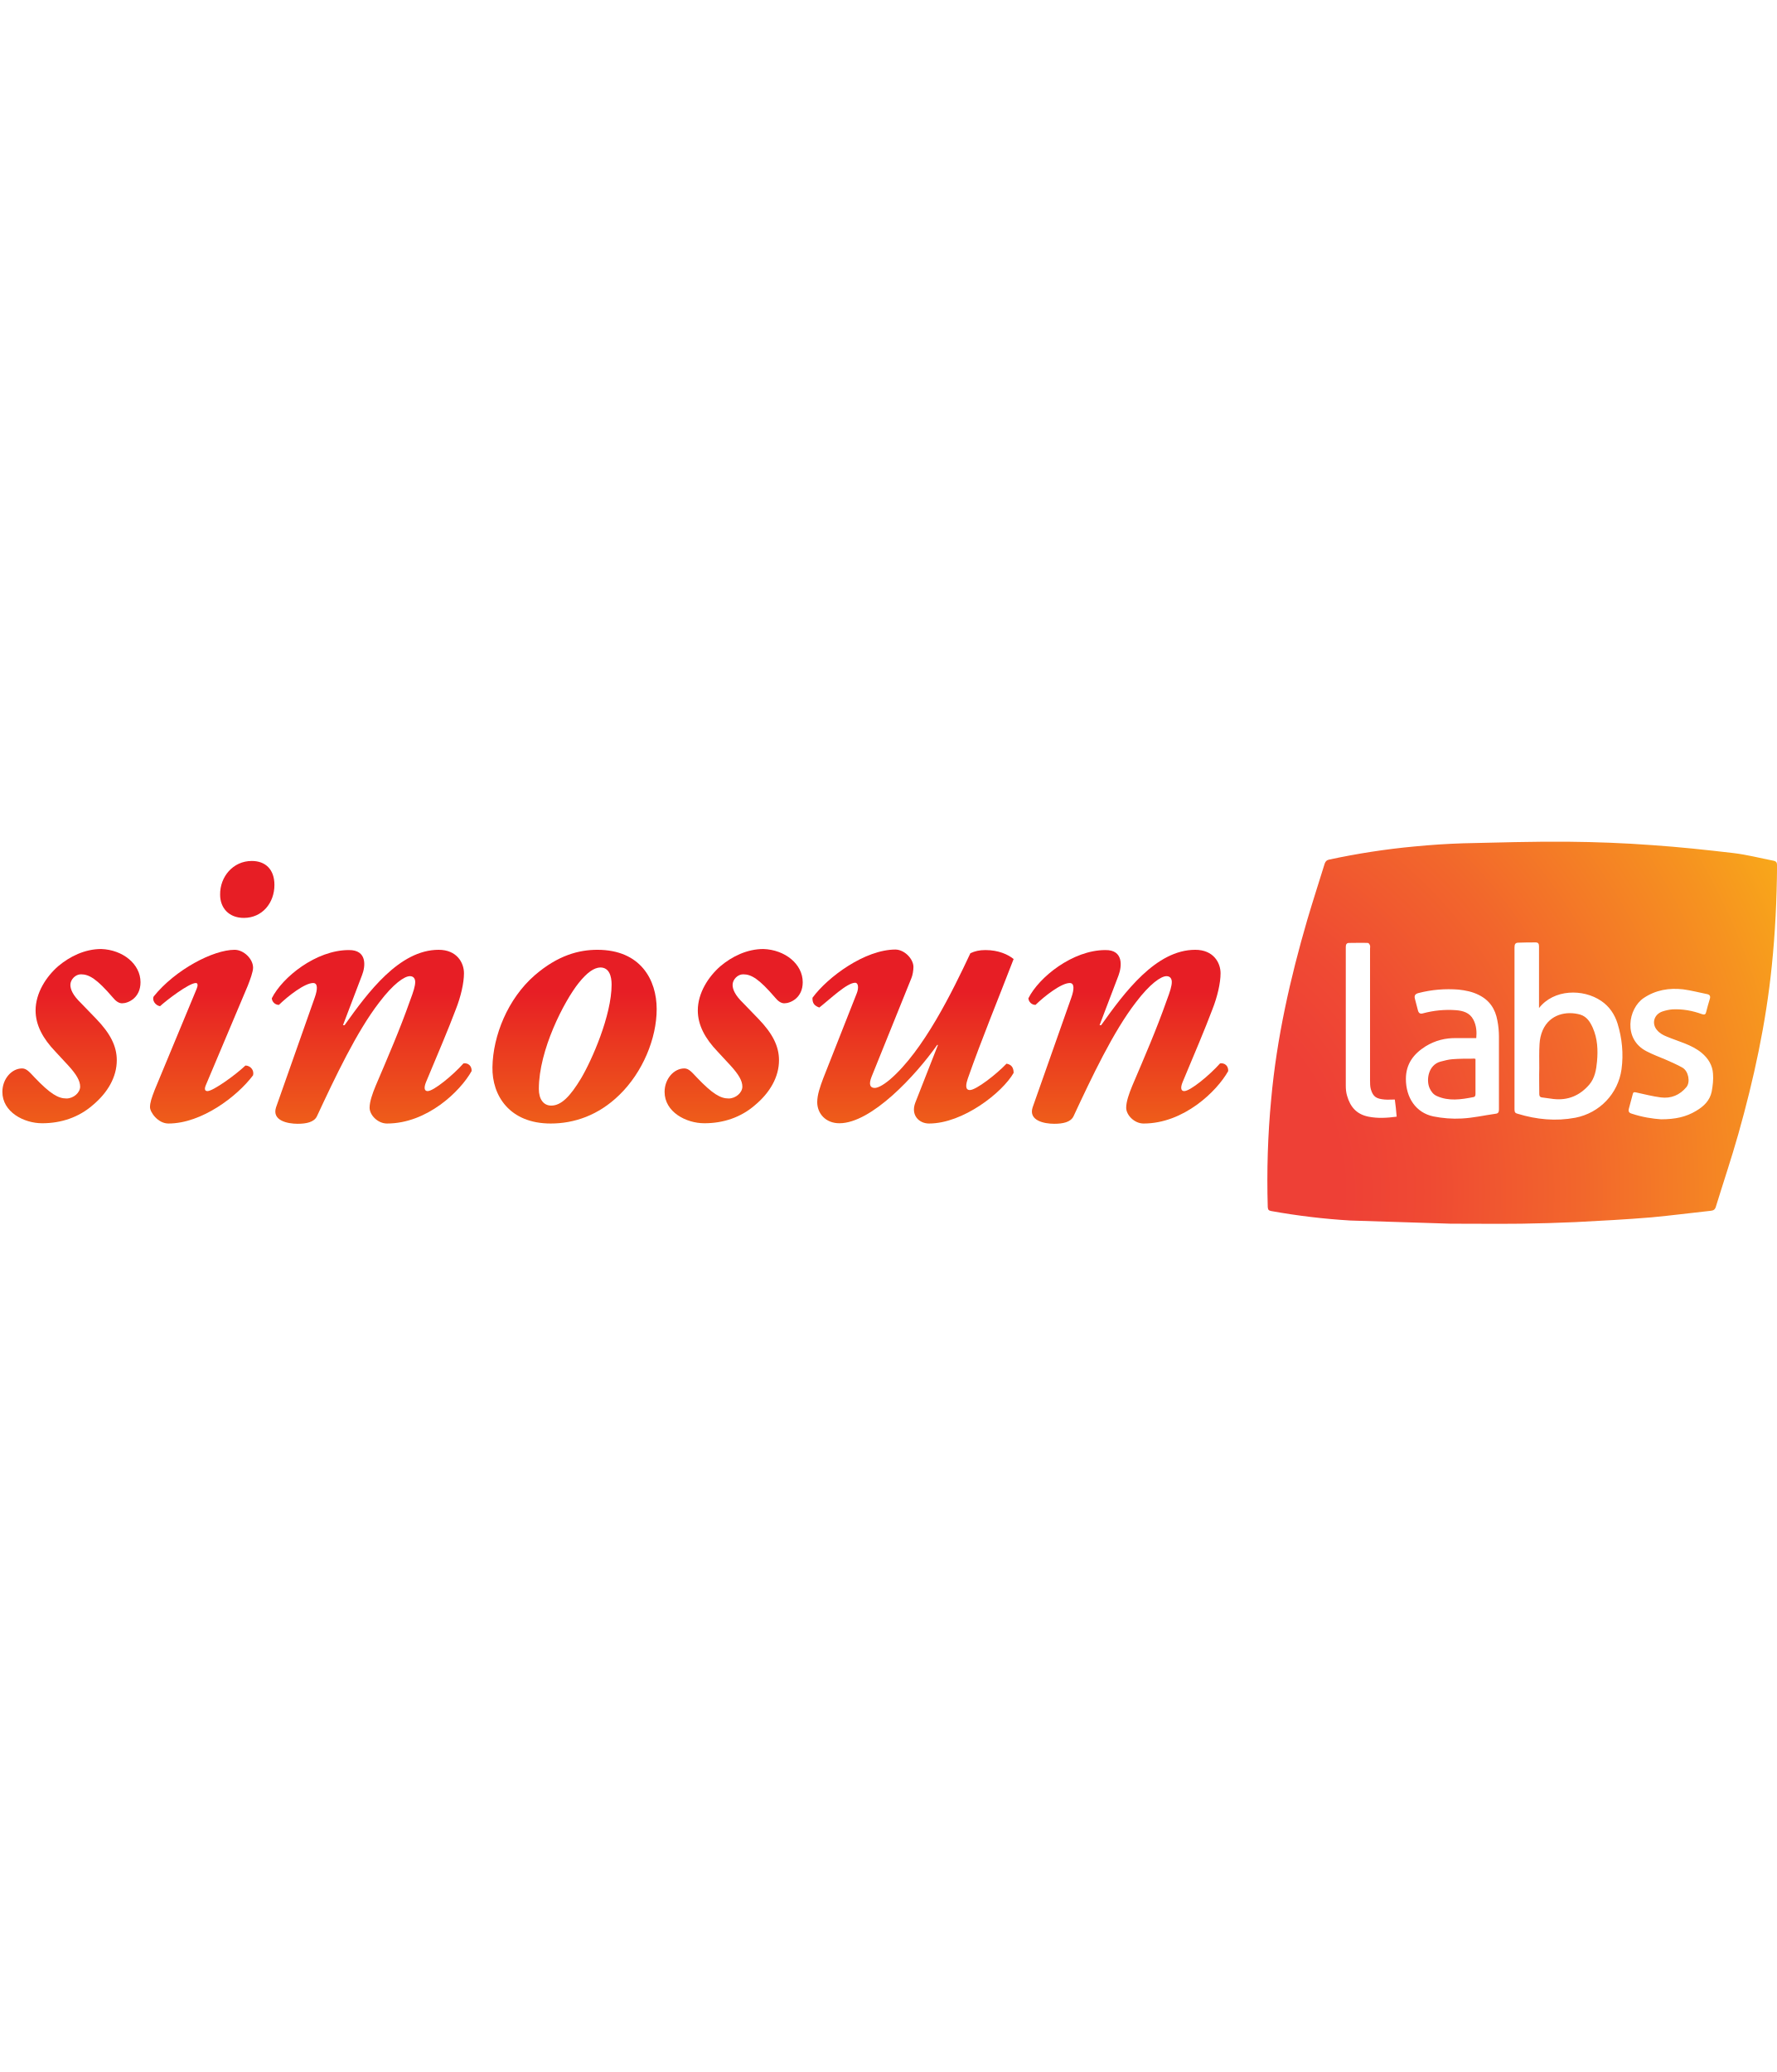
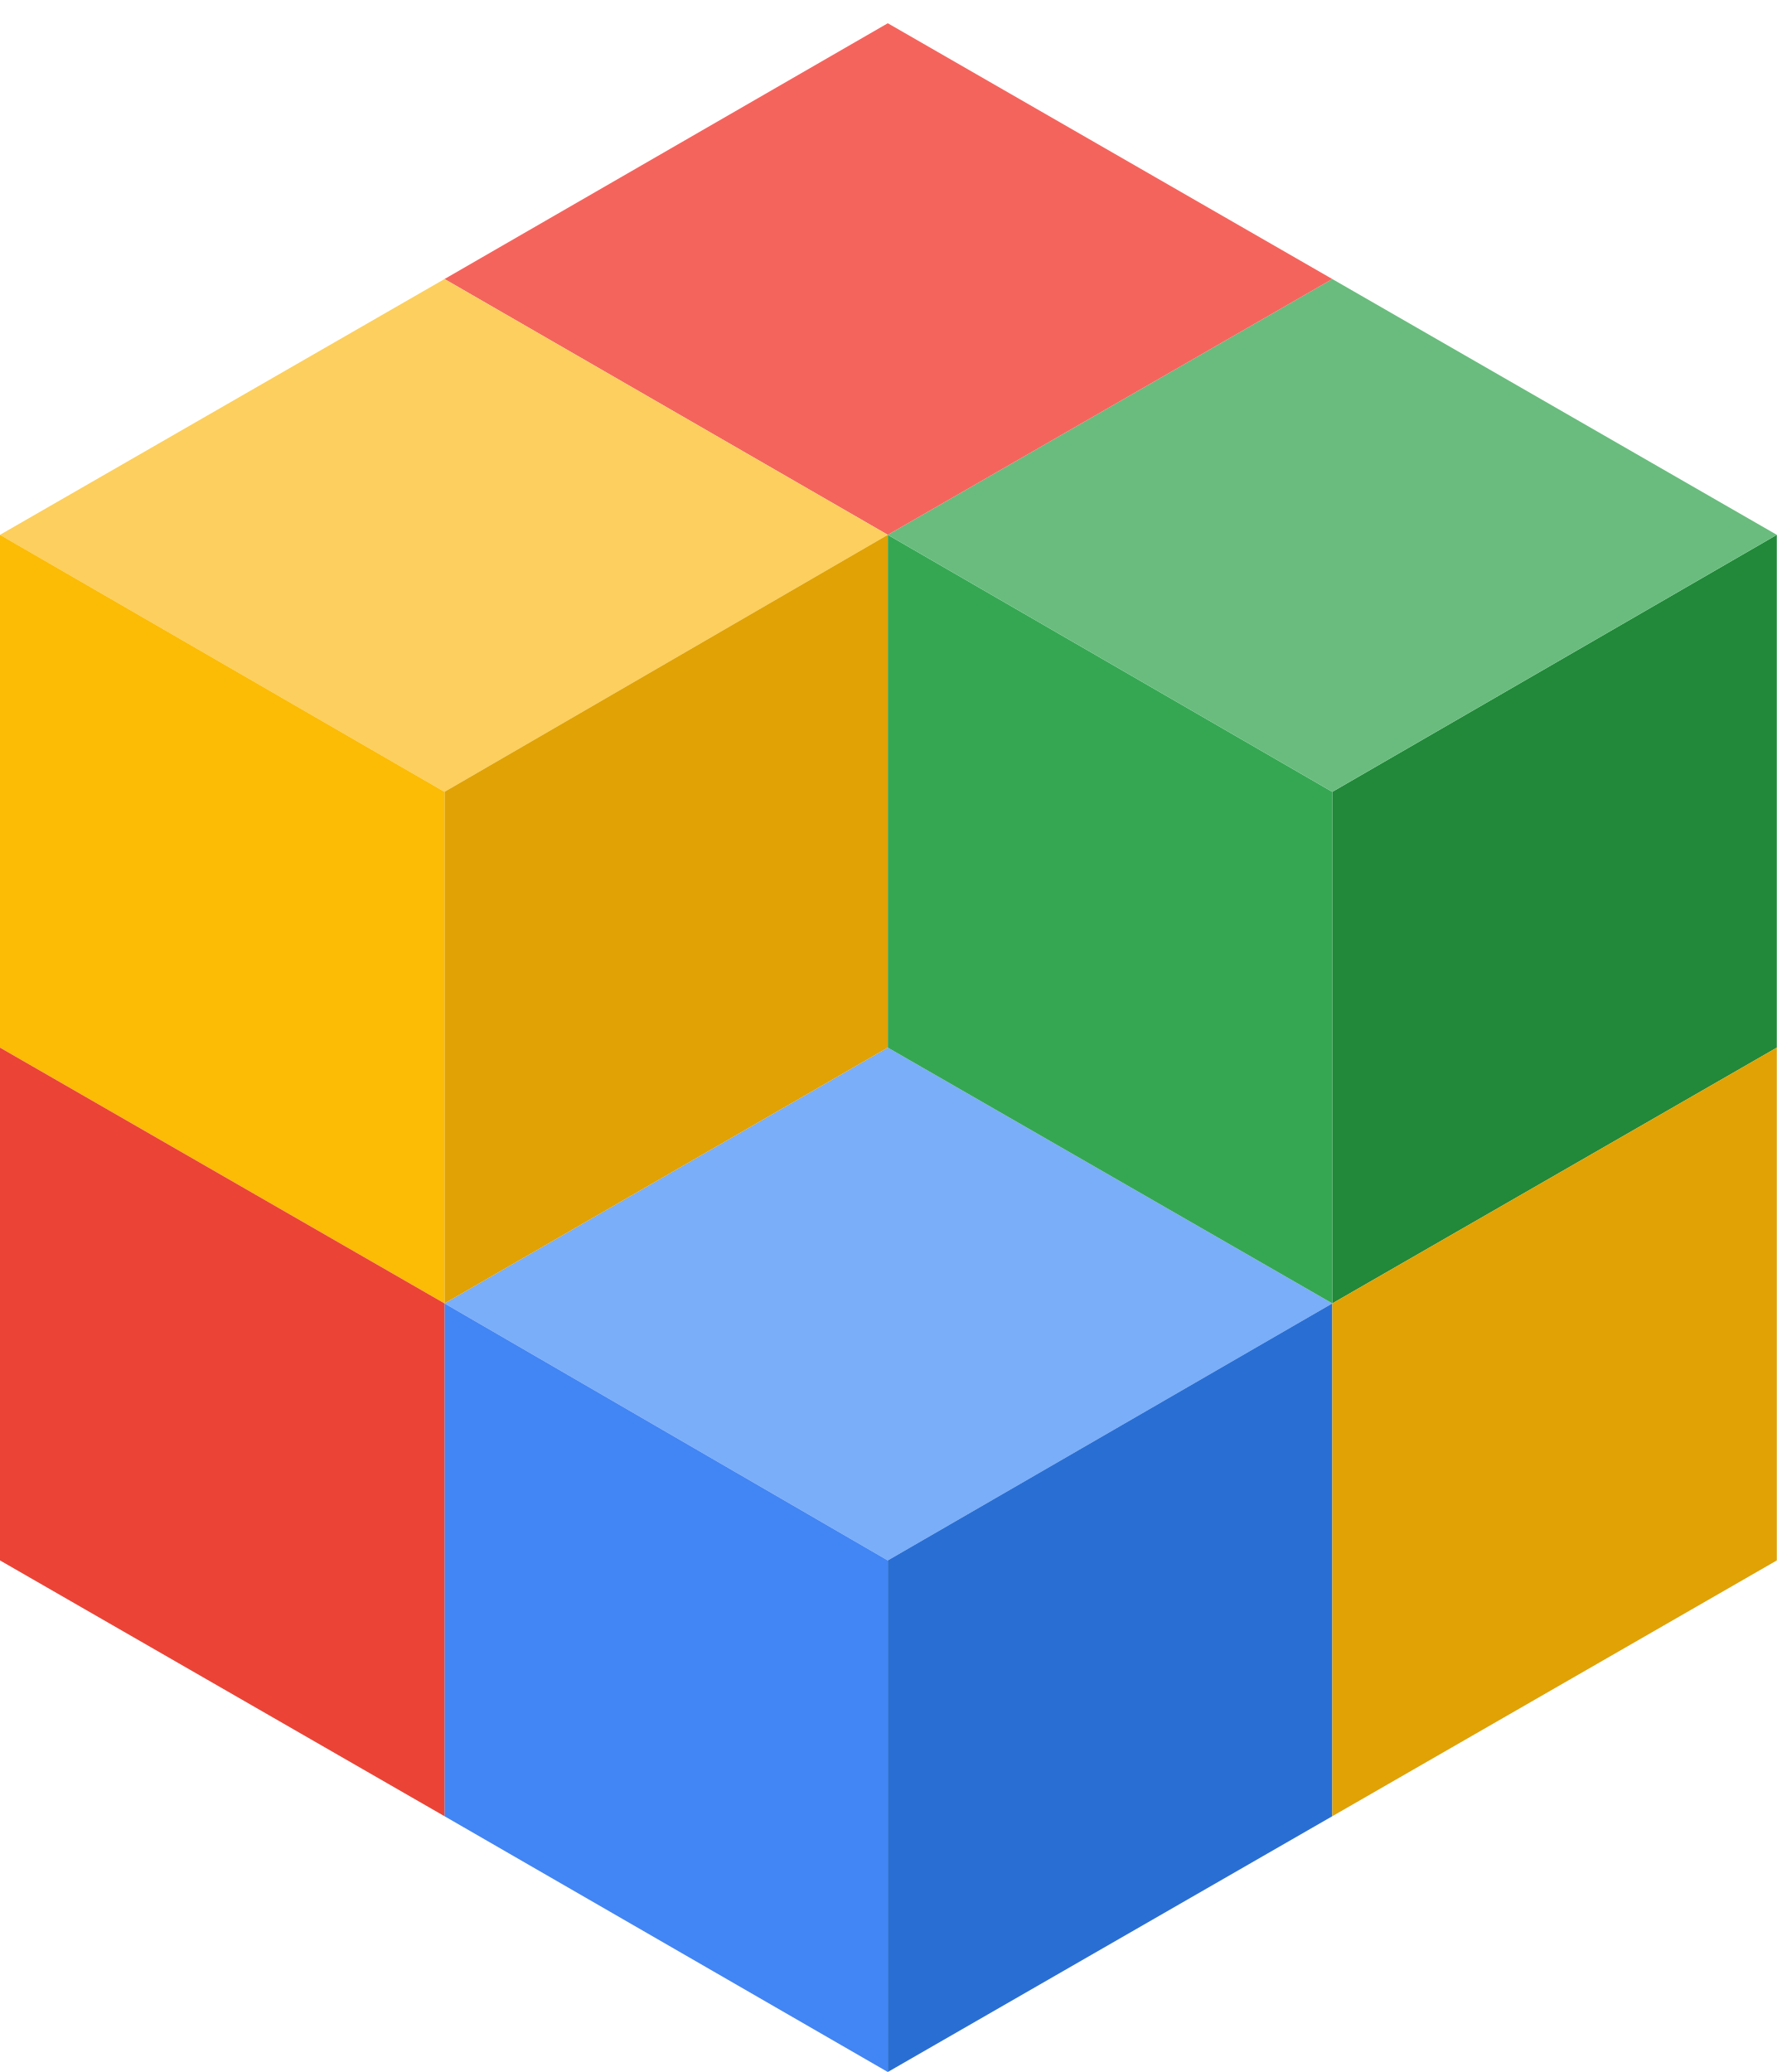
- <svg xmlns="http://www.w3.org/2000/svg" version="1.1" id="Layer_1" x="0px" y="0px" viewBox="0 0 674 786" style="enable-background:new 0 0 674 786;" xml:space="preserve">
-   <style type="text/css">
- 	.st0{fill:url(#SVGID_1_);}
- 	.st1{fill:url(#SVGID_2_);}
- 	.st2{fill:url(#SVGID_3_);}
- 	.st3{fill:url(#SVGID_4_);}
- 	.st4{fill:url(#SVGID_5_);}
- 	.st5{fill:url(#SVGID_6_);}
- 	.st6{fill:url(#SVGID_7_);}
- 	.st7{fill:url(#SVGID_8_);}
- 	.st8{fill:url(#SVGID_9_);}
- 	.st9{fill:url(#SVGID_10_);}
- </style>
-   <g>
-     <g>
-       <linearGradient id="SVGID_1_" gradientUnits="userSpaceOnUse" x1="27.133" y1="630.682" x2="27.133" y2="374.979">
-         <stop offset="0" style="stop-color:#FFF100" />
-         <stop offset="0.11" style="stop-color:#FEEC01" />
-         <stop offset="0.248" style="stop-color:#FDDC04" />
-         <stop offset="0.401" style="stop-color:#FAC208" />
-         <stop offset="0.566" style="stop-color:#F69E0F" />
-         <stop offset="0.74" style="stop-color:#F07017" />
-         <stop offset="0.918" style="stop-color:#EA3820" />
-         <stop offset="0.995" style="stop-color:#E71E25" />
-       </linearGradient>
-       <path class="st0" d="M53.3,372.6c0,6-4.7,8-7,8c-1.4,0-2.6-1.1-3.5-2.2c-6.1-7.1-9-8.8-12.1-8.8c-2.1,0-4,2-4,4    c0,1.7,0.9,3.9,4,6.9l5.8,6c5.3,5.5,7.8,10.3,7.8,15.7c0,6.3-3.4,12.3-9.2,17.1c-5.2,4.5-11.8,6.8-19.1,6.8    c-7,0-15.1-4.3-15.1-11.9c0-4.9,3.5-8.9,7.5-8.9c1.7,0,2.9,1.5,4.7,3.4c6,6.3,9,8,12.1,8c2.7,0,5.2-2.2,5.2-4.5    c0-2.2-1.4-4.6-4.4-7.9l-5-5.4c-4.7-4.9-7.5-10-7.5-15.6c0-6.6,4-12.8,8.6-16.8c4.4-3.7,10.1-6.5,16.3-6.5    C46.6,360.3,53.3,365.7,53.3,372.6z" />
-       <linearGradient id="SVGID_2_" gradientUnits="userSpaceOnUse" x1="80.428" y1="630.682" x2="80.428" y2="374.979">
-         <stop offset="0" style="stop-color:#FFF100" />
-         <stop offset="0.11" style="stop-color:#FEEC01" />
-         <stop offset="0.248" style="stop-color:#FDDC04" />
-         <stop offset="0.401" style="stop-color:#FAC208" />
-         <stop offset="0.566" style="stop-color:#F69E0F" />
-         <stop offset="0.74" style="stop-color:#F07017" />
-         <stop offset="0.918" style="stop-color:#EA3820" />
-         <stop offset="0.995" style="stop-color:#E71E25" />
-       </linearGradient>
-       <path class="st1" d="M78.1,411.6c-0.6,1.4-0.5,2.3,0.6,2.3c2.1,0,10.5-6,14.4-9.7c1.8,0,3.4,1.7,2.9,3.7c-6,8-19.5,18.3-32.1,18.3    c-4,0-7-4.3-7-6.2c0-1.7,0.6-3.5,1.8-6.6l15.9-38.3c0.5-1.2,0.5-2.2-0.3-2.2c-2.6,0-11.1,6.5-13.6,8.8c-1.8-0.3-3.1-2.3-2.4-3.7    c8.2-10.2,22.6-17.7,30.7-17.7c3.4,0,7,3.4,7,6.8c0,1.5-1.1,4.5-2,6.8L78.1,411.6z M95.5,326.6c5.2,0,8.6,3.2,8.6,9.1    c0,6.8-4.6,12.5-11.6,12.5c-5.7,0-9-3.8-9-8.8C83.4,332.6,88.4,326.6,95.5,326.6z" />
-       <linearGradient id="SVGID_3_" gradientUnits="userSpaceOnUse" x1="141.057" y1="630.682" x2="141.057" y2="374.979">
-         <stop offset="0" style="stop-color:#FFF100" />
-         <stop offset="0.11" style="stop-color:#FEEC01" />
-         <stop offset="0.248" style="stop-color:#FDDC04" />
-         <stop offset="0.401" style="stop-color:#FAC208" />
-         <stop offset="0.566" style="stop-color:#F69E0F" />
-         <stop offset="0.74" style="stop-color:#F07017" />
-         <stop offset="0.918" style="stop-color:#EA3820" />
-         <stop offset="0.995" style="stop-color:#E71E25" />
-       </linearGradient>
-       <path class="st2" d="M137.3,370l-7.2,18.9h0.6c8.9-12.5,20.8-28.6,35.7-28.6c6.9,0,9.6,4.9,9.6,8.9c0,3.7-1.2,8.9-3.1,13.7    c-2.9,7.7-6.7,16.6-11.3,27.6c-0.9,2.2-0.6,3.4,0.6,3.4c2.3,0,9.6-6,13.6-10.5c1.7-0.3,3.2,0.9,3.1,2.9    c-4.3,7.7-16.9,19.9-32.1,19.9c-3.5,0-6.6-3.2-6.6-6c0-2.3,1.1-5.4,2.3-8.3c4.6-10.8,9.2-21.4,13-32.2c1.4-3.7,2-5.7,2-7.2    c0-1.2-0.6-2.2-2-2.2c-2.1,0-6.3,2.9-11.6,9.9c-8.6,11.1-16.8,28.5-23.7,43.3c-1.1,2.2-4,2.8-7.3,2.8c-3.8,0-9.8-1.2-8.2-6.2    c0.8-2.2,12.4-35.1,14.7-41.7c1.1-3.1,1.2-5.5-0.6-5.5c-3.2,0-9.5,4.9-13,8.3c-1.5,0-2.6-1.2-2.7-2.5c4-8,16.8-18.3,29.2-18.3    C139.3,360.3,138.7,366.5,137.3,370z" />
-       <linearGradient id="SVGID_4_" gradientUnits="userSpaceOnUse" x1="217.94" y1="630.682" x2="217.94" y2="374.979">
-         <stop offset="0" style="stop-color:#FFF100" />
-         <stop offset="0.11" style="stop-color:#FEEC01" />
-         <stop offset="0.248" style="stop-color:#FDDC04" />
-         <stop offset="0.401" style="stop-color:#FAC208" />
-         <stop offset="0.566" style="stop-color:#F69E0F" />
-         <stop offset="0.74" style="stop-color:#F07017" />
-         <stop offset="0.918" style="stop-color:#EA3820" />
-         <stop offset="0.995" style="stop-color:#E71E25" />
-       </linearGradient>
-       <path class="st3" d="M249.1,382.8c0,11.1-5.3,24-14.2,32.6c-7.9,7.7-17.1,10.8-26,10.8c-15.6,0-22.3-10.6-22.1-21.4    c0.2-11.9,5.8-25.9,16-34.8c8.9-7.7,16.9-9.7,23.8-9.7C243,360.3,249.1,371.7,249.1,382.8z M219.5,372.9    c-5.5,6.9-15.1,25.4-15.1,40.2c0,3.9,1.8,6.3,4.7,6.3c3.8,0,7.2-3.5,11.3-10.3c4.1-6.9,11.6-23.9,11.6-35.6c0-3.2-0.9-6.5-4.3-6.5    C225.3,367.1,222.7,368.9,219.5,372.9z" />
-       <linearGradient id="SVGID_5_" gradientUnits="userSpaceOnUse" x1="278.336" y1="630.682" x2="278.336" y2="374.979">
-         <stop offset="0" style="stop-color:#FFF100" />
-         <stop offset="0.11" style="stop-color:#FEEC01" />
-         <stop offset="0.248" style="stop-color:#FDDC04" />
-         <stop offset="0.401" style="stop-color:#FAC208" />
-         <stop offset="0.566" style="stop-color:#F69E0F" />
-         <stop offset="0.74" style="stop-color:#F07017" />
-         <stop offset="0.918" style="stop-color:#EA3820" />
-         <stop offset="0.995" style="stop-color:#E71E25" />
-       </linearGradient>
-       <path class="st4" d="M304.5,372.6c0,6-4.7,8-7,8c-1.4,0-2.6-1.1-3.5-2.2c-6.1-7.1-9-8.8-12.1-8.8c-2.1,0-4,2-4,4    c0,1.7,0.9,3.9,4,6.9l5.8,6c5.3,5.5,7.8,10.3,7.8,15.7c0,6.3-3.4,12.3-9.2,17.1c-5.2,4.5-11.8,6.8-19.1,6.8    c-7,0-15.1-4.3-15.1-11.9c0-4.9,3.5-8.9,7.5-8.9c1.7,0,2.9,1.5,4.7,3.4c6,6.3,9,8,12.1,8c2.7,0,5.2-2.2,5.2-4.5    c0-2.2-1.4-4.6-4.4-7.9l-5-5.4c-4.7-4.9-7.5-10-7.5-15.6c0-6.6,4-12.8,8.6-16.8c4.4-3.7,10.1-6.5,16.3-6.5    C297.8,360.3,304.5,365.7,304.5,372.6z" />
-       <linearGradient id="SVGID_6_" gradientUnits="userSpaceOnUse" x1="346.36" y1="630.682" x2="346.36" y2="374.979">
-         <stop offset="0" style="stop-color:#FFF100" />
-         <stop offset="0.11" style="stop-color:#FEEC01" />
-         <stop offset="0.248" style="stop-color:#FDDC04" />
-         <stop offset="0.401" style="stop-color:#FAC208" />
-         <stop offset="0.566" style="stop-color:#F69E0F" />
-         <stop offset="0.74" style="stop-color:#F07017" />
-         <stop offset="0.918" style="stop-color:#EA3820" />
-         <stop offset="0.995" style="stop-color:#E71E25" />
-       </linearGradient>
-       <path class="st5" d="M346.5,366.8c0,1.2-0.3,3.2-0.8,4.3l-15.1,37.4c-1.1,2.8-0.6,4.2,1.2,4.2c0.9,0,2.7-0.6,5.8-3.2    c12.7-10.9,23.7-33.4,30.5-47.9c1.7-0.8,3.4-1.2,5.7-1.2c5,0,8.6,1.7,10.7,3.4c-5.8,15.1-12.1,30.3-17.4,45.4    c-0.6,1.8-1.2,4.3,0.8,4.3c2.4,0,10.1-6,13.9-10c1.8,0.3,2.7,1.4,2.7,3.5c-4.3,7.5-19.2,19.2-32.1,19.2c-3.8,0-7-3.2-5.2-7.9    l8.6-21.9h-0.3c-8.1,11.5-24.9,29.7-37.1,29.7c-5.2,0-8.4-3.7-8.4-8c0-2.8,1.1-5.9,2.3-9.1l12.7-32.2c0.8-2,0.6-4-0.6-4    c-3.1,0-9.3,6-13.6,9.4c-1.7-0.6-2.7-1.5-2.6-3.7c5.8-7.9,19.9-18.3,31.5-18.3C343.3,360.3,346.5,363.9,346.5,366.8z" />
-       <linearGradient id="SVGID_7_" gradientUnits="userSpaceOnUse" x1="427.997" y1="630.682" x2="427.997" y2="374.979">
-         <stop offset="0" style="stop-color:#FFF100" />
-         <stop offset="0.11" style="stop-color:#FEEC01" />
-         <stop offset="0.248" style="stop-color:#FDDC04" />
-         <stop offset="0.401" style="stop-color:#FAC208" />
-         <stop offset="0.566" style="stop-color:#F69E0F" />
-         <stop offset="0.74" style="stop-color:#F07017" />
-         <stop offset="0.918" style="stop-color:#EA3820" />
-         <stop offset="0.995" style="stop-color:#E71E25" />
-       </linearGradient>
-       <path class="st6" d="M424.3,370l-7.2,18.9h0.6c8.9-12.5,20.8-28.6,35.7-28.6c6.9,0,9.6,4.9,9.6,8.9c0,3.7-1.2,8.9-3.1,13.7    c-2.9,7.7-6.7,16.6-11.3,27.6c-0.9,2.2-0.6,3.4,0.6,3.4c2.3,0,9.6-6,13.6-10.5c1.7-0.3,3.2,0.9,3.1,2.9    c-4.3,7.7-16.9,19.9-32.1,19.9c-3.5,0-6.6-3.2-6.6-6c0-2.3,1.1-5.4,2.3-8.3c4.6-10.8,9.2-21.4,13-32.2c1.4-3.7,2-5.7,2-7.2    c0-1.2-0.6-2.2-2-2.2c-2.1,0-6.3,2.9-11.6,9.9c-8.6,11.1-16.8,28.5-23.7,43.3c-1.1,2.2-4,2.8-7.3,2.8c-3.8,0-9.8-1.2-8.2-6.2    c0.8-2.2,12.4-35.1,14.7-41.7c1.1-3.1,1.2-5.5-0.6-5.5c-3.2,0-9.5,4.9-13,8.3c-1.5,0-2.6-1.2-2.7-2.5c4-8,16.8-18.3,29.2-18.3    C426.2,360.3,425.6,366.5,424.3,370z" />
-     </g>
-     <g>
-       <g>
-         <radialGradient id="SVGID_8_" cx="425.369" cy="452.197" r="462.579" gradientUnits="userSpaceOnUse">
-           <stop offset="0.181" style="stop-color:#EE4036" />
-           <stop offset="0.252" style="stop-color:#EF4A33" />
-           <stop offset="0.375" style="stop-color:#F2662C" />
-           <stop offset="0.533" style="stop-color:#F69220" />
-           <stop offset="0.622" style="stop-color:#F9AE18" />
-           <stop offset="0.74" style="stop-color:#FCC00C" />
-           <stop offset="0.878" style="stop-color:#FECD03" />
-           <stop offset="1" style="stop-color:#FFD200" />
-         </radialGradient>
-         <path class="st7" d="M512.3,463c-10.1-0.6-20.1-1.8-30.1-3.6c-1-0.2-1.2-0.5-1.3-1.5c-0.4-13.6,0-27.3,1.3-40.9     c2.1-23.2,7.2-45.8,13.7-68.1c2.1-7.1,4.4-14.2,6.6-21.3c0.3-0.8,0.7-1.3,1.6-1.5c10.7-2.3,21.6-4,32.5-5     c6.1-0.6,12.2-1,18.4-1.2c13.2-0.3,26.4-0.7,39.7-0.6c10.7,0.1,21.4,0.5,32.1,1.3c10.2,0.7,20.5,1.8,30.7,3     c5.1,0.6,10.1,1.9,15.2,2.9c1.1,0.2,1.4,0.7,1.4,1.9c-0.1,12.7-0.7,25.4-2,38c-2.2,21.7-6.8,42.9-12.7,63.8     c-2.6,9.2-5.7,18.4-8.5,27.5c-0.3,1.1-0.9,1.5-1.9,1.6c-7.5,0.8-15,1.8-22.6,2.5c-9.6,0.8-19.2,1.3-28.8,1.8     c-6.8,0.3-13.6,0.5-20.4,0.6c-9,0.1-17.9,0-26.9,0L512.3,463z M583.8,382.4c0-0.7,0-1.1,0-1.5c0-7.3,0-14.6,0-21.9     c0-1-0.3-1.5-1.3-1.5c-2.2,0-4.3,0-6.5,0.1c-1.2,0-1.5,0.6-1.5,1.8c0,20.5,0,41,0,61.5c0,1,0.3,1.4,1.2,1.6     c7.2,2.2,14.5,2.9,21.9,1.5c9.2-1.8,16.2-9.1,17.5-18.4c0.8-5.9,0.2-11.7-1.5-17.3c-1.1-3.5-3.1-6.5-6.2-8.6     C600.5,375,589.4,375.2,583.8,382.4z M560,393.8c-2.6,0-5.1,0-7.5,0c-4.2-0.1-8.1,0.9-11.7,3.1c-4.6,2.9-7.5,6.7-7.5,12.4     c0,7.1,3.8,12.8,10.4,14.2c3.5,0.7,7.2,1,10.7,0.8c4.3-0.2,8.6-1.2,12.9-1.8c1.1-0.1,1.3-0.7,1.3-1.7c0-9.2,0-18.3,0-27.5     c0-2.1-0.2-4.2-0.6-6.2c-0.8-4.4-3-7.7-7.1-9.7c-2.4-1.2-4.9-1.7-7.6-2c-5.1-0.4-10.2,0-15.2,1.3c-1.2,0.3-1.7,0.9-1.4,2.1     c0.4,1.5,0.8,3.1,1.2,4.6c0.3,1,0.9,1.3,1.9,1c4.1-1.1,8.2-1.5,12.4-1.2c2.7,0.2,5.3,0.9,6.7,3.6     C560.1,389.1,560.2,391.5,560,393.8z M630.1,424.6c5.4,0,9.5-0.9,13.3-3.2c2.9-1.7,5.2-3.9,5.9-7.3c0.4-2.2,0.7-4.6,0.5-6.8     c-0.2-3.2-1.8-5.8-4.3-7.9c-3.9-3.2-8.8-4.3-13.3-6.2c-1.3-0.5-2.7-1.3-3.6-2.4c-2.2-2.5-1.2-6,2-7.1c1.2-0.4,2.5-0.7,3.8-0.8     c3.9-0.2,7.6,0.5,11.2,1.8c0.9,0.3,1.4,0.2,1.6-0.8c0.4-1.7,0.9-3.3,1.4-5c0.3-1,0-1.6-1.1-1.8c-3-0.6-6-1.4-9-1.8     c-5.3-0.6-10.4,0.2-15,3.3c-5.9,4-7.9,15.6,1.1,20.2c2.3,1.2,4.7,2.1,7.1,3.1c2.2,1,4.4,1.9,6.5,3.1c2.3,1.3,3.1,5.5,1.5,7.4     c-2.5,3-5.8,4.4-9.7,3.9c-3.1-0.4-6.2-1.2-9.4-1.9c-0.6-0.1-1-0.2-1.2,0.5c-0.5,1.9-1,3.7-1.5,5.6c-0.3,1.1,0,1.7,1.2,2     C623,423.8,627,424.4,630.1,424.6z M529.1,417.1c-1.5,0-2.7,0.1-3.9,0c-3-0.3-4.3-0.9-5.2-3.9c-0.3-1.1-0.3-2.3-0.3-3.5     c0-16.6,0-33.2,0-49.8c0-0.4,0.1-0.9,0-1.2c-0.1-0.4-0.5-1-0.8-1c-2.4-0.1-4.8,0-7.2,0c-0.9,0-1.2,0.6-1.2,1.5     c0,17.5,0,35.1,0,52.6c0,1.3,0.1,2.6,0.5,3.9c1.2,4.2,3.6,7,8.1,7.9c3.5,0.7,7,0.5,10.7,0C529.6,421.3,529.4,419.1,529.1,417.1z" />
-         <radialGradient id="SVGID_9_" cx="425.369" cy="452.197" r="462.579" gradientUnits="userSpaceOnUse">
-           <stop offset="0.181" style="stop-color:#EE4036" />
-           <stop offset="0.252" style="stop-color:#EF4A33" />
-           <stop offset="0.375" style="stop-color:#F2662C" />
-           <stop offset="0.533" style="stop-color:#F69220" />
-           <stop offset="0.622" style="stop-color:#F9AE18" />
-           <stop offset="0.74" style="stop-color:#FCC00C" />
-           <stop offset="0.878" style="stop-color:#FECD03" />
-           <stop offset="1" style="stop-color:#FFD200" />
-         </radialGradient>
-         <path class="st8" d="M583.9,405.2c0-3.1-0.1-6.1,0.1-9.2c0.1-1.8,0.5-3.6,1.2-5.2c2.7-6.1,9.1-7.4,14.3-5.9     c2.5,0.8,3.7,2.8,4.7,5c1.8,4.1,2,8.4,1.6,12.8c-0.3,3.1-0.8,6.2-2.9,8.7c-3.6,4.2-8.1,6.1-13.6,5.5c-1.5-0.2-2.9-0.4-4.4-0.6     c-0.8-0.1-1-0.6-1-1.3C583.9,411.7,583.8,408.4,583.9,405.2C583.8,405.2,583.9,405.2,583.9,405.2z" />
-         <radialGradient id="SVGID_10_" cx="425.369" cy="452.197" r="462.579" gradientUnits="userSpaceOnUse">
-           <stop offset="0.181" style="stop-color:#EE4036" />
-           <stop offset="0.252" style="stop-color:#EF4A33" />
-           <stop offset="0.375" style="stop-color:#F2662C" />
-           <stop offset="0.533" style="stop-color:#F69220" />
-           <stop offset="0.622" style="stop-color:#F9AE18" />
-           <stop offset="0.74" style="stop-color:#FCC00C" />
-           <stop offset="0.878" style="stop-color:#FECD03" />
-           <stop offset="1" style="stop-color:#FFD200" />
-         </radialGradient>
-         <path class="st9" d="M559.7,401.7c0,0.7,0,1.4,0,2.1c0,3.7,0,7.4,0,11.1c0,0.7-0.1,1.2-0.9,1.3c-4.6,0.9-9.2,1.6-13.7-0.4     c-1.4-0.6-2.2-1.7-2.8-3c-1.4-3.1-0.5-8.9,4.2-10.1c1.5-0.4,3-0.8,4.5-0.9c2.6-0.2,5.1-0.2,7.7-0.2     C559.1,401.5,559.4,401.6,559.7,401.7z" />
-       </g>
-     </g>
-   </g>
+ <svg xmlns="http://www.w3.org/2000/svg" width="674" height="786" viewBox="0 0 674 786" fill="none">
+   <path d="M505.384 300.38V494.443L674 397.412V202.885L505.384 300.38Z" fill="#218939" />
+   <path d="M336.768 397.411L168.616 494.442L336.768 591.938L505.384 494.442L336.768 397.411Z" fill="#7AAEF9" />
+   <path d="M336.768 202.885V397.412L505.384 494.443V300.38L336.768 202.885Z" fill="#35A753" />
+   <path d="M505.384 105.851L336.768 202.882L505.384 300.378L674 202.882L505.384 105.851Z" fill="#69BC7D" />
+   <path d="M336.768 8.821L168.616 105.852L336.768 202.883L505.384 105.852L336.768 8.821Z" fill="#F4645D" />
+   <path d="M168.616 105.851L0 202.882L168.616 300.378L336.768 202.882L168.616 105.851Z" fill="#FCCF5E" />
+   <path d="M168.616 300.38V494.443L336.768 397.412V202.885L168.616 300.38Z" fill="#E0A205" />
+   <path d="M0 202.885V397.412L168.616 494.443V300.38L0 202.885Z" fill="#FCBB05" />
+   <path d="M168.616 494.441V688.968L336.768 786V591.937L168.616 494.441Z" fill="#4285F4" />
+   <path d="M336.768 591.937V786L505.384 688.968V494.441L336.768 591.937Z" fill="#296ED3" />
+   <path d="M0 397.411V591.938L168.616 688.969V494.442L0 397.411Z" fill="#EB4336" />
+   <path d="M674 397.411L505.384 494.442V688.969L674 591.938V397.411Z" fill="#E0A205" />
</svg>
